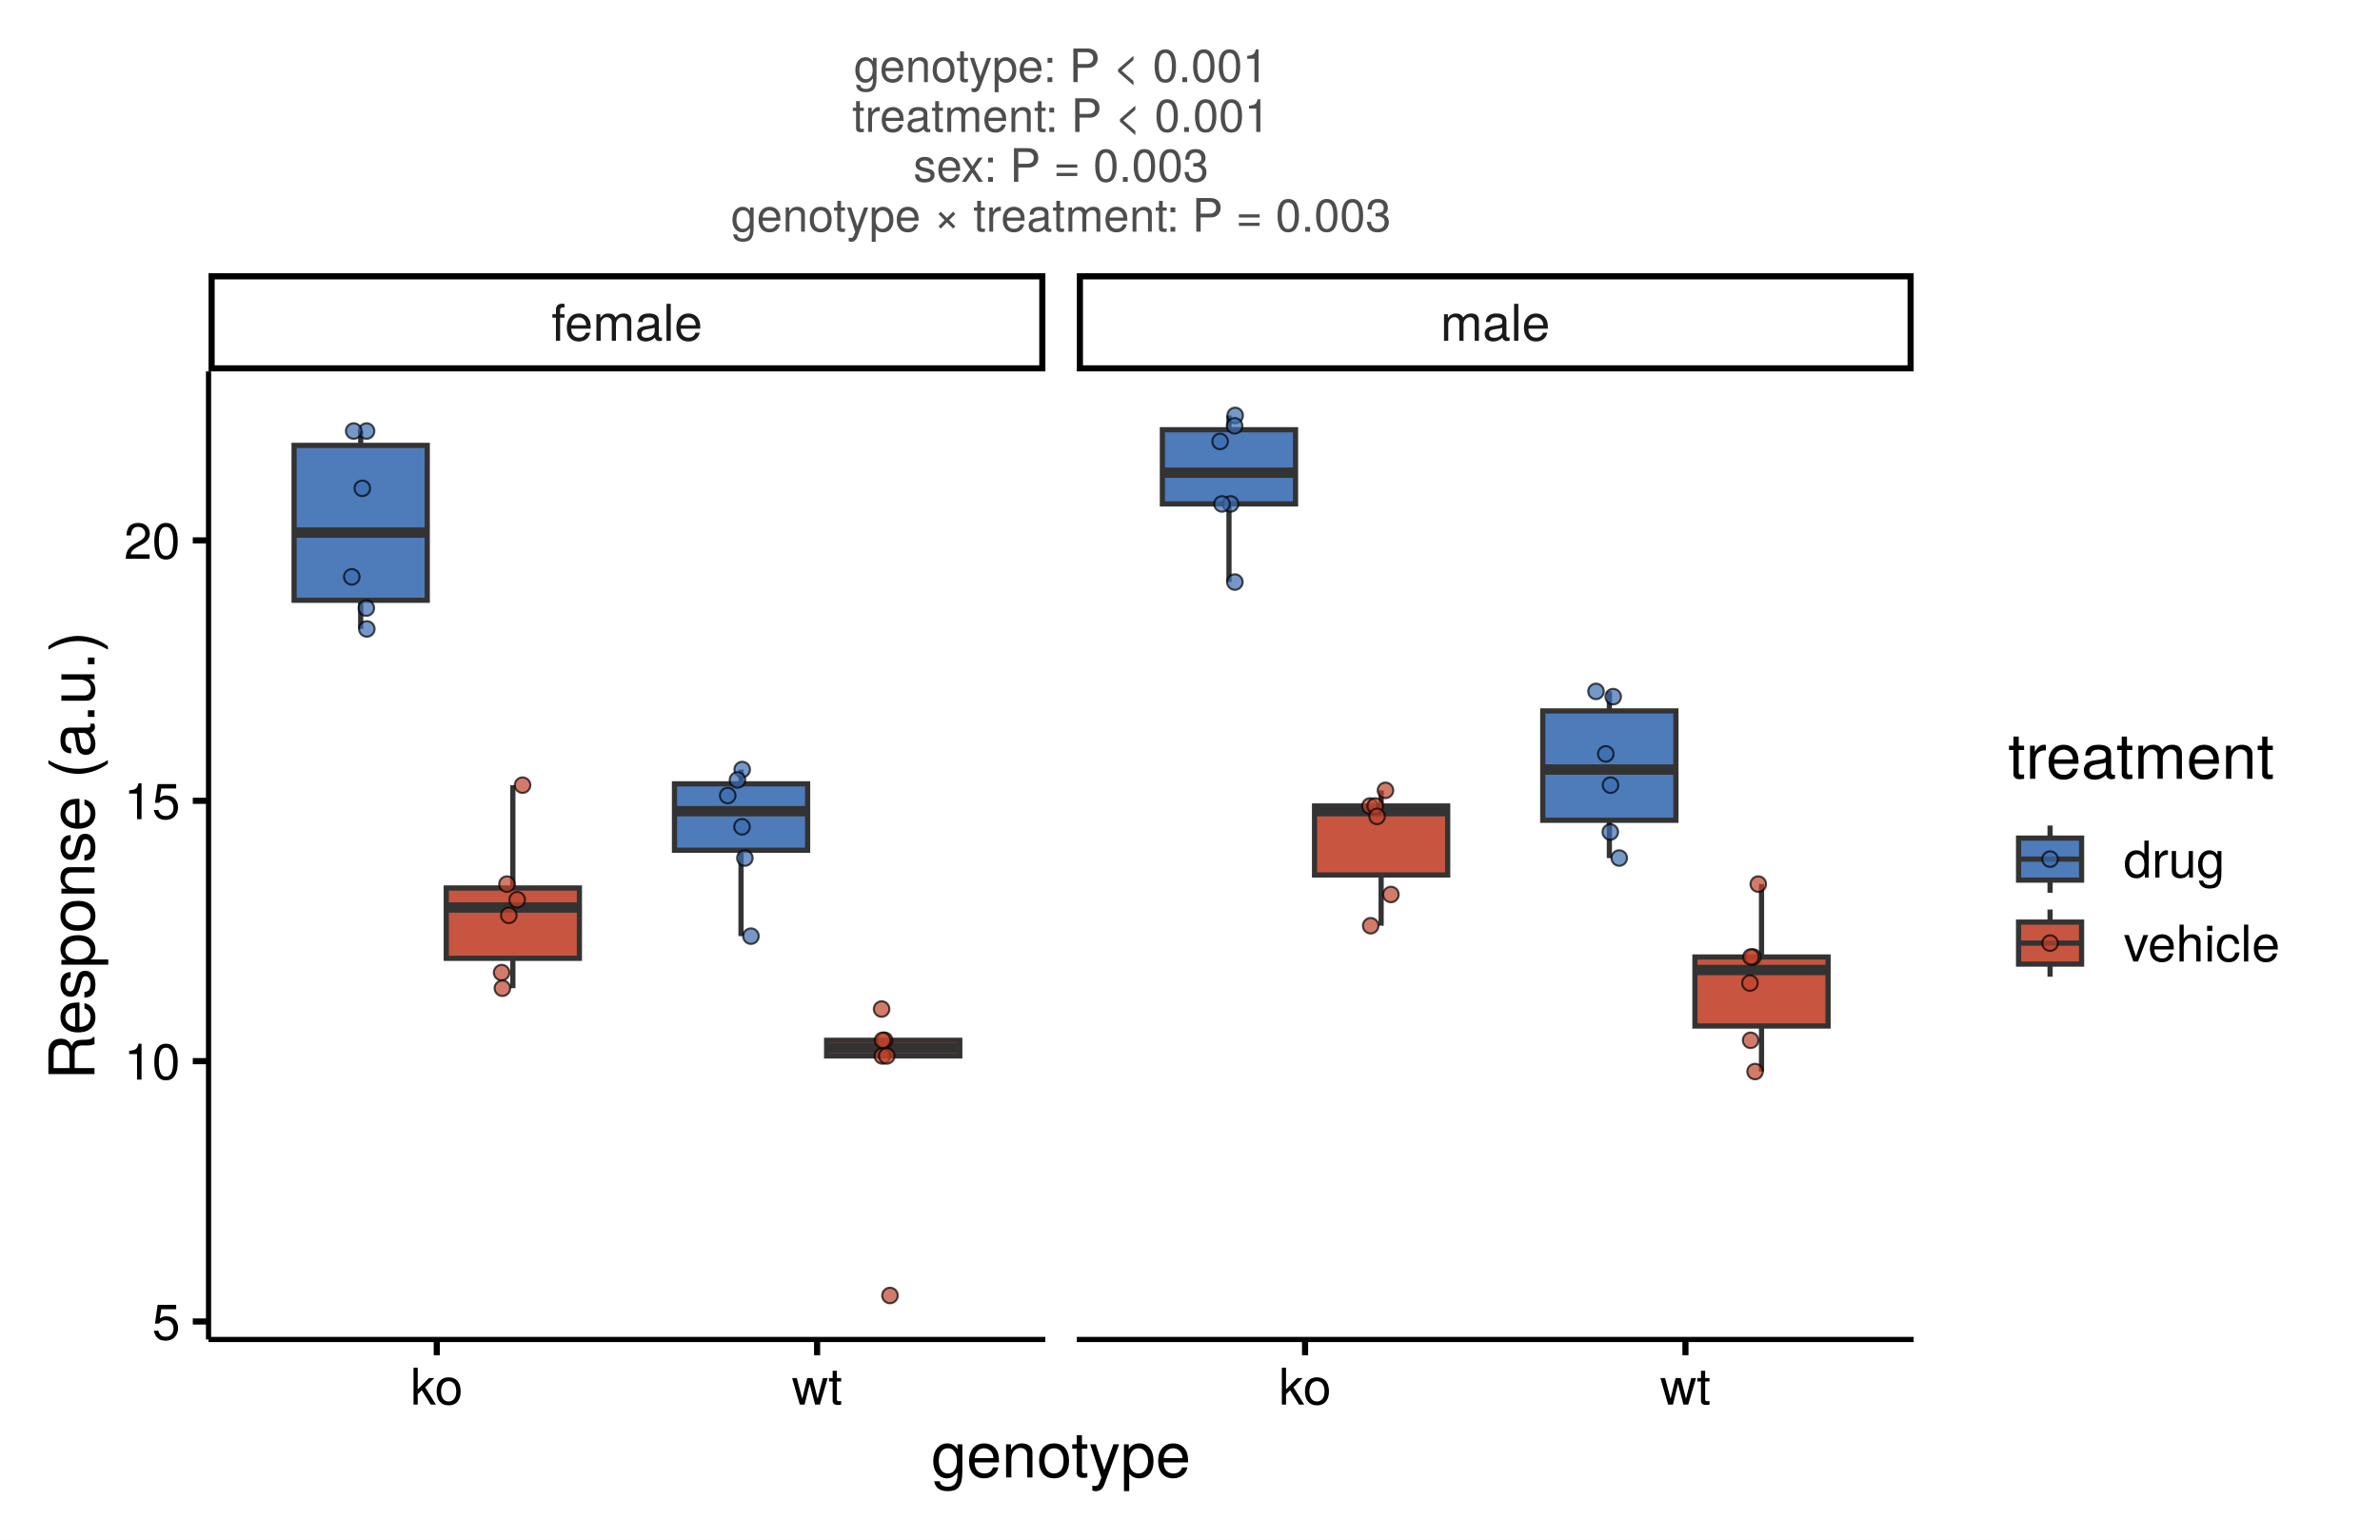
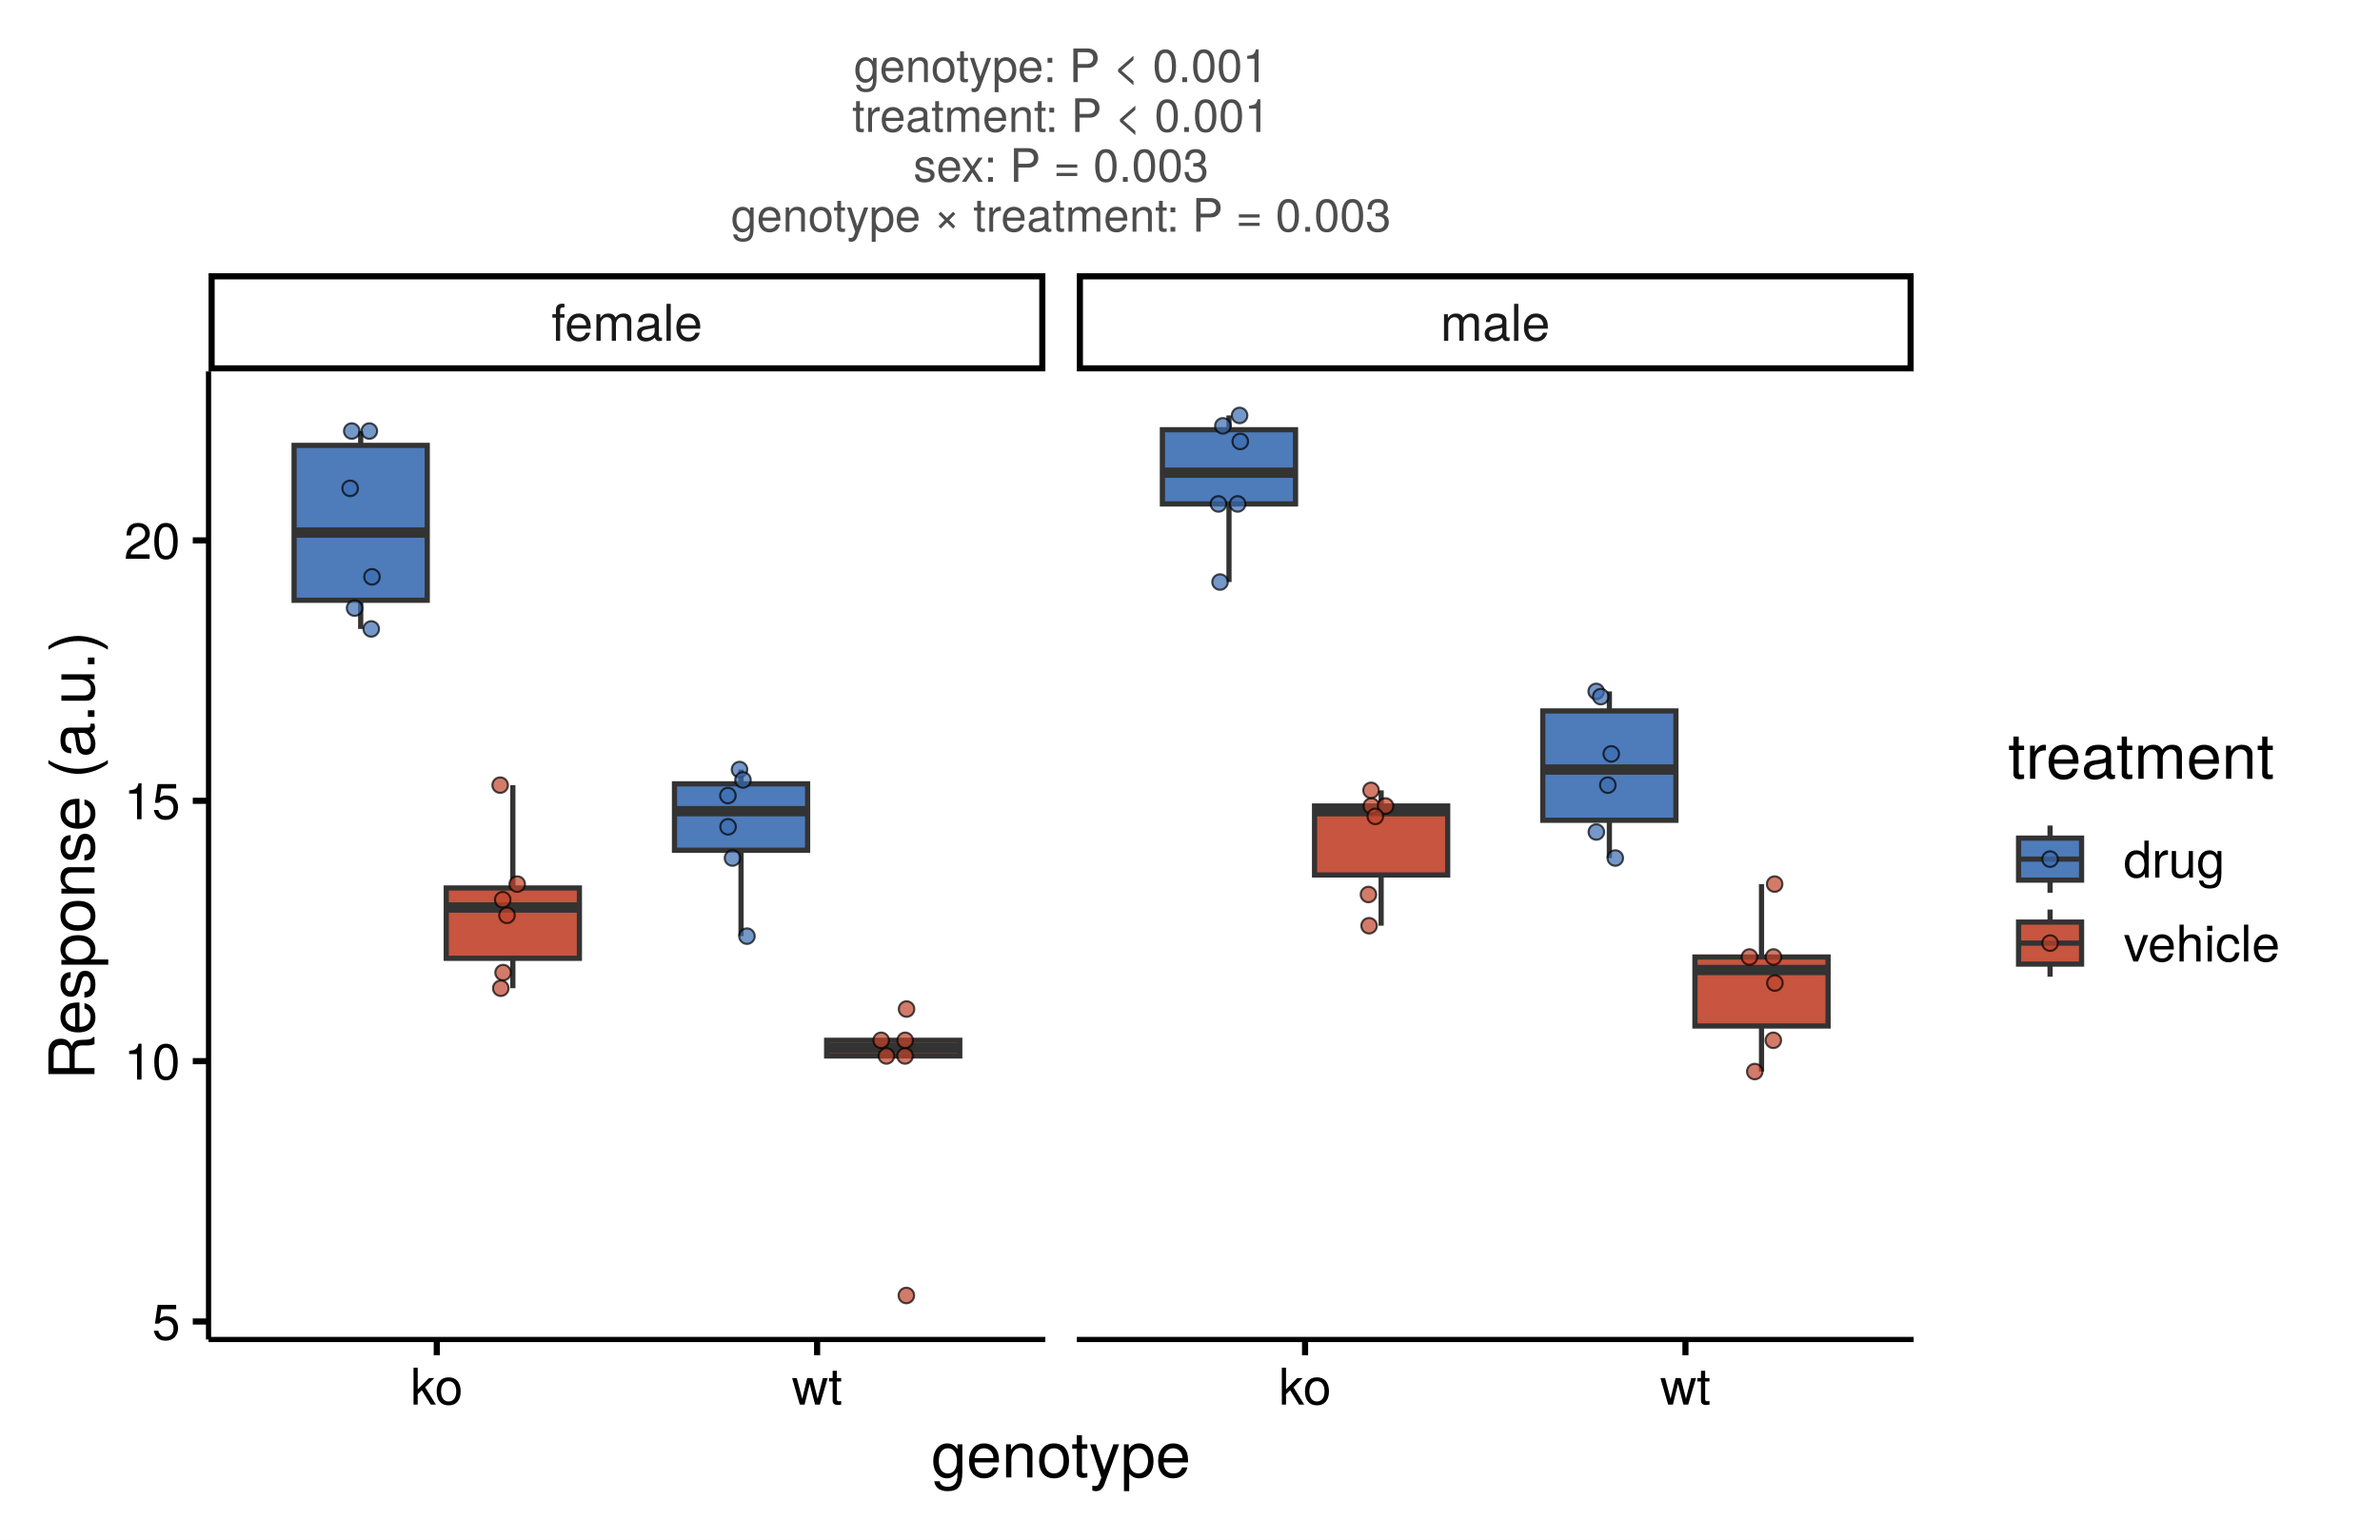
<svg xmlns="http://www.w3.org/2000/svg" class="svglite" width="489.60pt" height="316.80pt" viewBox="0 0 489.60 316.80">
  <defs>
    <style type="text/css">
    .svglite line, .svglite polyline, .svglite polygon, .svglite path, .svglite rect, .svglite circle {
      fill: none;
      stroke: #000000;
      stroke-linecap: round;
      stroke-linejoin: round;
      stroke-miterlimit: 10.00;
    }
    .svglite text {
      white-space: pre;
    }
  </style>
  </defs>
  <rect width="100%" height="100%" style="stroke: none; fill: #FFFFFF;" />
  <defs>
    <clipPath id="cpMC4wMHw0ODkuNjB8MC4wMHwzMTYuODA=">
      <rect x="0.00" y="0.00" width="489.60" height="316.80" />
    </clipPath>
  </defs>
  <g clip-path="url(#cpMC4wMHw0ODkuNjB8MC4wMHwzMTYuODA=)">
    <rect x="-0" y="-0" width="489.60" height="316.80" style="stroke-width: 1.26; stroke: #FFFFFF; fill: #FFFFFF;" />
  </g>
  <defs>
    <clipPath id="cpNDIuOTB8MjE1LjA0fDc2LjQyfDI3NS42MQ==">
      <rect x="42.90" y="76.42" width="172.15" height="199.19" />
    </clipPath>
  </defs>
  <g clip-path="url(#cpNDIuOTB8MjE1LjA0fDc2LjQyfDI3NS42MQ==)">
    <rect x="42.90" y="76.42" width="172.15" height="199.19" style="stroke-width: 1.26; stroke: none; fill: #FFFFFF;" />
    <line x1="74.20" y1="91.64" x2="74.20" y2="88.69" style="stroke-width: 1.07; stroke: #333333; stroke-linecap: butt;" />
    <line x1="74.20" y1="123.51" x2="74.20" y2="129.41" style="stroke-width: 1.07; stroke: #333333; stroke-linecap: butt;" />
    <polygon points="60.50,91.64 60.50,123.51 87.89,123.51 87.89,91.64 60.50,91.64 " style="stroke-width: 1.07; stroke: #333333; stroke-linecap: butt; stroke-linejoin: miter; fill: #3B6DB3; fill-opacity: 0.90;" />
    <line x1="60.50" y1="109.58" x2="87.89" y2="109.58" style="stroke-width: 2.13; stroke: #333333; stroke-linecap: butt; stroke-linejoin: miter;" />
    <line x1="105.50" y1="182.71" x2="105.50" y2="161.55" style="stroke-width: 1.07; stroke: #333333; stroke-linecap: butt;" />
    <line x1="105.50" y1="197.18" x2="105.50" y2="203.34" style="stroke-width: 1.07; stroke: #333333; stroke-linecap: butt;" />
    <polygon points="91.80,182.71 91.80,197.18 119.19,197.18 119.19,182.71 91.80,182.71 " style="stroke-width: 1.07; stroke: #333333; stroke-linecap: butt; stroke-linejoin: miter; fill: #C1432B; fill-opacity: 0.90;" />
    <line x1="91.80" y1="186.73" x2="119.19" y2="186.73" style="stroke-width: 2.13; stroke: #333333; stroke-linecap: butt; stroke-linejoin: miter;" />
    <line x1="152.44" y1="161.28" x2="152.44" y2="158.34" style="stroke-width: 1.07; stroke: #333333; stroke-linecap: butt;" />
    <line x1="152.44" y1="174.94" x2="152.44" y2="192.62" style="stroke-width: 1.07; stroke: #333333; stroke-linecap: butt;" />
    <polygon points="138.75,161.28 138.75,174.94 166.14,174.94 166.14,161.28 138.75,161.28 " style="stroke-width: 1.07; stroke: #333333; stroke-linecap: butt; stroke-linejoin: miter; fill: #3B6DB3; fill-opacity: 0.90;" />
    <line x1="138.75" y1="166.91" x2="166.14" y2="166.91" style="stroke-width: 2.13; stroke: #333333; stroke-linecap: butt; stroke-linejoin: miter;" />
    <line x1="183.74" y1="214.05" x2="183.74" y2="214.05" style="stroke-width: 1.07; stroke: #333333; stroke-linecap: butt;" />
    <line x1="183.74" y1="217.27" x2="183.74" y2="217.27" style="stroke-width: 1.07; stroke: #333333; stroke-linecap: butt;" />
    <polygon points="170.05,214.05 170.05,217.27 197.44,217.27 197.44,214.05 170.05,214.05 " style="stroke-width: 1.07; stroke: #333333; stroke-linecap: butt; stroke-linejoin: miter; fill: #C1432B; fill-opacity: 0.90;" />
    <line x1="170.05" y1="215.66" x2="197.44" y2="215.66" style="stroke-width: 2.13; stroke: #333333; stroke-linecap: butt; stroke-linejoin: miter;" />
-     <circle cx="181.51" cy="217.27" r="1.60" style="stroke-width: 0.43; stroke: #000000; stroke-opacity: 0.70; fill: #C1432B; fill-opacity: 0.70;" />
-     <circle cx="181.99" cy="214.05" r="1.60" style="stroke-width: 0.43; stroke: #000000; stroke-opacity: 0.70; fill: #C1432B; fill-opacity: 0.70;" />
-     <circle cx="181.36" cy="207.62" r="1.60" style="stroke-width: 0.43; stroke: #000000; stroke-opacity: 0.70; fill: #C1432B; fill-opacity: 0.70;" />
-     <circle cx="182.42" cy="217.27" r="1.60" style="stroke-width: 0.43; stroke: #000000; stroke-opacity: 0.70; fill: #C1432B; fill-opacity: 0.70;" />
-     <circle cx="183.08" cy="266.56" r="1.60" style="stroke-width: 0.43; stroke: #000000; stroke-opacity: 0.70; fill: #C1432B; fill-opacity: 0.70;" />
-     <circle cx="181.57" cy="214.05" r="1.60" style="stroke-width: 0.43; stroke: #000000; stroke-opacity: 0.70; fill: #C1432B; fill-opacity: 0.70;" />
-     <circle cx="152.64" cy="170.12" r="1.60" style="stroke-width: 0.43; stroke: #000000; stroke-opacity: 0.70; fill: #3B6DB3; fill-opacity: 0.70;" />
-     <circle cx="152.68" cy="158.34" r="1.60" style="stroke-width: 0.43; stroke: #000000; stroke-opacity: 0.70; fill: #3B6DB3; fill-opacity: 0.70;" />
-     <circle cx="151.71" cy="160.48" r="1.60" style="stroke-width: 0.43; stroke: #000000; stroke-opacity: 0.70; fill: #3B6DB3; fill-opacity: 0.70;" />
-     <circle cx="149.70" cy="163.69" r="1.60" style="stroke-width: 0.43; stroke: #000000; stroke-opacity: 0.70; fill: #3B6DB3; fill-opacity: 0.70;" />
-     <circle cx="154.48" cy="192.62" r="1.60" style="stroke-width: 0.43; stroke: #000000; stroke-opacity: 0.70; fill: #3B6DB3; fill-opacity: 0.70;" />
-     <circle cx="153.23" cy="176.55" r="1.60" style="stroke-width: 0.43; stroke: #000000; stroke-opacity: 0.70; fill: #3B6DB3; fill-opacity: 0.70;" />
-     <circle cx="103.19" cy="200.12" r="1.60" style="stroke-width: 0.43; stroke: #000000; stroke-opacity: 0.70; fill: #C1432B; fill-opacity: 0.70;" />
-     <circle cx="103.35" cy="203.34" r="1.60" style="stroke-width: 0.43; stroke: #000000; stroke-opacity: 0.70; fill: #C1432B; fill-opacity: 0.70;" />
-     <circle cx="107.50" cy="161.55" r="1.60" style="stroke-width: 0.43; stroke: #000000; stroke-opacity: 0.70; fill: #C1432B; fill-opacity: 0.70;" />
-     <circle cx="104.29" cy="181.91" r="1.60" style="stroke-width: 0.43; stroke: #000000; stroke-opacity: 0.70; fill: #C1432B; fill-opacity: 0.70;" />
-     <circle cx="106.39" cy="185.12" r="1.60" style="stroke-width: 0.43; stroke: #000000; stroke-opacity: 0.70; fill: #C1432B; fill-opacity: 0.70;" />
-     <circle cx="104.67" cy="188.34" r="1.60" style="stroke-width: 0.43; stroke: #000000; stroke-opacity: 0.70; fill: #C1432B; fill-opacity: 0.70;" />
-     <circle cx="75.41" cy="88.69" r="1.60" style="stroke-width: 0.43; stroke: #000000; stroke-opacity: 0.70; fill: #3B6DB3; fill-opacity: 0.70;" />
-     <circle cx="72.37" cy="118.69" r="1.60" style="stroke-width: 0.43; stroke: #000000; stroke-opacity: 0.70; fill: #3B6DB3; fill-opacity: 0.70;" />
-     <circle cx="74.53" cy="100.48" r="1.60" style="stroke-width: 0.43; stroke: #000000; stroke-opacity: 0.70; fill: #3B6DB3; fill-opacity: 0.70;" />
-     <circle cx="72.76" cy="88.69" r="1.60" style="stroke-width: 0.43; stroke: #000000; stroke-opacity: 0.70; fill: #3B6DB3; fill-opacity: 0.70;" />
-     <circle cx="75.46" cy="129.41" r="1.60" style="stroke-width: 0.43; stroke: #000000; stroke-opacity: 0.70; fill: #3B6DB3; fill-opacity: 0.70;" />
-     <circle cx="75.36" cy="125.12" r="1.60" style="stroke-width: 0.43; stroke: #000000; stroke-opacity: 0.70; fill: #3B6DB3; fill-opacity: 0.70;" />
+     <circle cx="186.18" cy="217.27" r="1.60" style="stroke-width: 0.43; stroke: #000000; stroke-opacity: 0.70; fill: #C1432B; fill-opacity: 0.70;" />
+     <circle cx="186.21" cy="214.05" r="1.60" style="stroke-width: 0.43; stroke: #000000; stroke-opacity: 0.70; fill: #C1432B; fill-opacity: 0.70;" />
+     <circle cx="186.49" cy="207.62" r="1.60" style="stroke-width: 0.43; stroke: #000000; stroke-opacity: 0.70; fill: #C1432B; fill-opacity: 0.70;" />
+     <circle cx="182.35" cy="217.27" r="1.60" style="stroke-width: 0.43; stroke: #000000; stroke-opacity: 0.70; fill: #C1432B; fill-opacity: 0.70;" />
+     <circle cx="186.45" cy="266.56" r="1.60" style="stroke-width: 0.43; stroke: #000000; stroke-opacity: 0.70; fill: #C1432B; fill-opacity: 0.70;" />
+     <circle cx="181.27" cy="214.05" r="1.60" style="stroke-width: 0.43; stroke: #000000; stroke-opacity: 0.70; fill: #C1432B; fill-opacity: 0.70;" />
+     <circle cx="149.77" cy="170.12" r="1.60" style="stroke-width: 0.43; stroke: #000000; stroke-opacity: 0.70; fill: #3B6DB3; fill-opacity: 0.70;" />
+     <circle cx="152.13" cy="158.34" r="1.60" style="stroke-width: 0.43; stroke: #000000; stroke-opacity: 0.70; fill: #3B6DB3; fill-opacity: 0.70;" />
+     <circle cx="152.84" cy="160.48" r="1.60" style="stroke-width: 0.43; stroke: #000000; stroke-opacity: 0.70; fill: #3B6DB3; fill-opacity: 0.70;" />
+     <circle cx="149.74" cy="163.69" r="1.60" style="stroke-width: 0.43; stroke: #000000; stroke-opacity: 0.70; fill: #3B6DB3; fill-opacity: 0.70;" />
+     <circle cx="153.66" cy="192.62" r="1.60" style="stroke-width: 0.43; stroke: #000000; stroke-opacity: 0.70; fill: #3B6DB3; fill-opacity: 0.70;" />
+     <circle cx="150.68" cy="176.55" r="1.60" style="stroke-width: 0.43; stroke: #000000; stroke-opacity: 0.70; fill: #3B6DB3; fill-opacity: 0.70;" />
+     <circle cx="103.49" cy="200.12" r="1.60" style="stroke-width: 0.43; stroke: #000000; stroke-opacity: 0.70; fill: #C1432B; fill-opacity: 0.70;" />
+     <circle cx="103.02" cy="203.34" r="1.60" style="stroke-width: 0.43; stroke: #000000; stroke-opacity: 0.70; fill: #C1432B; fill-opacity: 0.70;" />
+     <circle cx="102.89" cy="161.55" r="1.60" style="stroke-width: 0.43; stroke: #000000; stroke-opacity: 0.70; fill: #C1432B; fill-opacity: 0.70;" />
+     <circle cx="106.40" cy="181.91" r="1.60" style="stroke-width: 0.43; stroke: #000000; stroke-opacity: 0.70; fill: #C1432B; fill-opacity: 0.70;" />
+     <circle cx="103.42" cy="185.12" r="1.60" style="stroke-width: 0.43; stroke: #000000; stroke-opacity: 0.70; fill: #C1432B; fill-opacity: 0.70;" />
+     <circle cx="104.29" cy="188.34" r="1.60" style="stroke-width: 0.43; stroke: #000000; stroke-opacity: 0.70; fill: #C1432B; fill-opacity: 0.70;" />
+     <circle cx="72.36" cy="88.69" r="1.60" style="stroke-width: 0.43; stroke: #000000; stroke-opacity: 0.70; fill: #3B6DB3; fill-opacity: 0.70;" />
+     <circle cx="76.52" cy="118.69" r="1.60" style="stroke-width: 0.43; stroke: #000000; stroke-opacity: 0.70; fill: #3B6DB3; fill-opacity: 0.70;" />
+     <circle cx="72.03" cy="100.48" r="1.60" style="stroke-width: 0.43; stroke: #000000; stroke-opacity: 0.70; fill: #3B6DB3; fill-opacity: 0.70;" />
+     <circle cx="75.98" cy="88.69" r="1.60" style="stroke-width: 0.43; stroke: #000000; stroke-opacity: 0.70; fill: #3B6DB3; fill-opacity: 0.70;" />
+     <circle cx="76.37" cy="129.41" r="1.60" style="stroke-width: 0.43; stroke: #000000; stroke-opacity: 0.70; fill: #3B6DB3; fill-opacity: 0.70;" />
+     <circle cx="72.94" cy="125.12" r="1.60" style="stroke-width: 0.43; stroke: #000000; stroke-opacity: 0.70; fill: #3B6DB3; fill-opacity: 0.70;" />
  </g>
  <g clip-path="url(#cpMC4wMHw0ODkuNjB8MC4wMHwzMTYuODA=)">
</g>
  <defs>
    <clipPath id="cpMjIxLjUyfDM5My42N3w3Ni40MnwyNzUuNjE=">
      <rect x="221.52" y="76.42" width="172.15" height="199.19" />
    </clipPath>
  </defs>
  <g clip-path="url(#cpMjIxLjUyfDM5My42N3w3Ni40MnwyNzUuNjE=)">
    <rect x="221.52" y="76.42" width="172.15" height="199.19" style="stroke-width: 1.26; stroke: none; fill: #FFFFFF;" />
    <line x1="252.82" y1="88.42" x2="252.82" y2="85.48" style="stroke-width: 1.07; stroke: #333333; stroke-linecap: butt;" />
    <line x1="252.82" y1="103.69" x2="252.82" y2="119.76" style="stroke-width: 1.07; stroke: #333333; stroke-linecap: butt;" />
    <polygon points="239.12,88.42 239.12,103.69 266.51,103.69 266.51,88.42 239.12,88.42 " style="stroke-width: 1.07; stroke: #333333; stroke-linecap: butt; stroke-linejoin: miter; fill: #3B6DB3; fill-opacity: 0.90;" />
    <line x1="239.12" y1="97.26" x2="266.51" y2="97.26" style="stroke-width: 2.13; stroke: #333333; stroke-linecap: butt; stroke-linejoin: miter;" />
    <line x1="284.12" y1="165.84" x2="284.12" y2="162.62" style="stroke-width: 1.07; stroke: #333333; stroke-linecap: butt;" />
    <line x1="284.12" y1="180.03" x2="284.12" y2="190.48" style="stroke-width: 1.07; stroke: #333333; stroke-linecap: butt;" />
    <polygon points="270.42,165.84 270.42,180.03 297.81,180.03 297.81,165.84 270.42,165.84 " style="stroke-width: 1.07; stroke: #333333; stroke-linecap: butt; stroke-linejoin: miter; fill: #C1432B; fill-opacity: 0.90;" />
    <line x1="270.42" y1="166.91" x2="297.81" y2="166.91" style="stroke-width: 2.13; stroke: #333333; stroke-linecap: butt; stroke-linejoin: miter;" />
    <line x1="331.07" y1="146.28" x2="331.07" y2="142.26" style="stroke-width: 1.07; stroke: #333333; stroke-linecap: butt;" />
    <line x1="331.07" y1="168.78" x2="331.07" y2="176.55" style="stroke-width: 1.07; stroke: #333333; stroke-linecap: butt;" />
    <polygon points="317.37,146.28 317.37,168.78 344.76,168.78 344.76,146.28 317.37,146.28 " style="stroke-width: 1.07; stroke: #333333; stroke-linecap: butt; stroke-linejoin: miter; fill: #3B6DB3; fill-opacity: 0.90;" />
    <line x1="317.37" y1="158.34" x2="344.76" y2="158.34" style="stroke-width: 2.13; stroke: #333333; stroke-linecap: butt; stroke-linejoin: miter;" />
    <line x1="362.37" y1="196.91" x2="362.37" y2="181.91" style="stroke-width: 1.07; stroke: #333333; stroke-linecap: butt;" />
    <line x1="362.37" y1="211.11" x2="362.37" y2="220.48" style="stroke-width: 1.07; stroke: #333333; stroke-linecap: butt;" />
    <polygon points="348.67,196.91 348.67,211.11 376.06,211.11 376.06,196.91 348.67,196.91 " style="stroke-width: 1.07; stroke: #333333; stroke-linecap: butt; stroke-linejoin: miter; fill: #C1432B; fill-opacity: 0.90;" />
    <line x1="348.67" y1="199.59" x2="376.06" y2="199.59" style="stroke-width: 2.13; stroke: #333333; stroke-linecap: butt; stroke-linejoin: miter;" />
-     <circle cx="360.13" cy="214.05" r="1.60" style="stroke-width: 0.43; stroke: #000000; stroke-opacity: 0.70; fill: #C1432B; fill-opacity: 0.70;" />
-     <circle cx="360.62" cy="196.91" r="1.60" style="stroke-width: 0.43; stroke: #000000; stroke-opacity: 0.70; fill: #C1432B; fill-opacity: 0.70;" />
-     <circle cx="359.99" cy="202.27" r="1.60" style="stroke-width: 0.43; stroke: #000000; stroke-opacity: 0.70; fill: #C1432B; fill-opacity: 0.70;" />
-     <circle cx="361.04" cy="220.48" r="1.60" style="stroke-width: 0.43; stroke: #000000; stroke-opacity: 0.70; fill: #C1432B; fill-opacity: 0.70;" />
-     <circle cx="361.70" cy="181.91" r="1.60" style="stroke-width: 0.43; stroke: #000000; stroke-opacity: 0.70; fill: #C1432B; fill-opacity: 0.70;" />
-     <circle cx="360.19" cy="196.91" r="1.60" style="stroke-width: 0.43; stroke: #000000; stroke-opacity: 0.70; fill: #C1432B; fill-opacity: 0.70;" />
-     <circle cx="331.26" cy="171.19" r="1.60" style="stroke-width: 0.43; stroke: #000000; stroke-opacity: 0.70; fill: #3B6DB3; fill-opacity: 0.70;" />
-     <circle cx="331.31" cy="161.55" r="1.60" style="stroke-width: 0.43; stroke: #000000; stroke-opacity: 0.70; fill: #3B6DB3; fill-opacity: 0.70;" />
-     <circle cx="330.33" cy="155.12" r="1.60" style="stroke-width: 0.43; stroke: #000000; stroke-opacity: 0.70; fill: #3B6DB3; fill-opacity: 0.70;" />
-     <circle cx="328.32" cy="142.26" r="1.60" style="stroke-width: 0.43; stroke: #000000; stroke-opacity: 0.70; fill: #3B6DB3; fill-opacity: 0.70;" />
-     <circle cx="333.10" cy="176.55" r="1.60" style="stroke-width: 0.43; stroke: #000000; stroke-opacity: 0.70; fill: #3B6DB3; fill-opacity: 0.70;" />
-     <circle cx="331.86" cy="143.34" r="1.60" style="stroke-width: 0.43; stroke: #000000; stroke-opacity: 0.70; fill: #3B6DB3; fill-opacity: 0.70;" />
-     <circle cx="281.82" cy="165.84" r="1.60" style="stroke-width: 0.43; stroke: #000000; stroke-opacity: 0.70; fill: #C1432B; fill-opacity: 0.70;" />
-     <circle cx="281.97" cy="190.48" r="1.60" style="stroke-width: 0.43; stroke: #000000; stroke-opacity: 0.70; fill: #C1432B; fill-opacity: 0.70;" />
-     <circle cx="286.13" cy="184.05" r="1.60" style="stroke-width: 0.43; stroke: #000000; stroke-opacity: 0.70; fill: #C1432B; fill-opacity: 0.70;" />
-     <circle cx="282.91" cy="165.84" r="1.60" style="stroke-width: 0.43; stroke: #000000; stroke-opacity: 0.70; fill: #C1432B; fill-opacity: 0.70;" />
-     <circle cx="285.01" cy="162.62" r="1.60" style="stroke-width: 0.43; stroke: #000000; stroke-opacity: 0.70; fill: #C1432B; fill-opacity: 0.70;" />
-     <circle cx="283.29" cy="167.98" r="1.60" style="stroke-width: 0.43; stroke: #000000; stroke-opacity: 0.70; fill: #C1432B; fill-opacity: 0.70;" />
-     <circle cx="254.03" cy="119.76" r="1.60" style="stroke-width: 0.43; stroke: #000000; stroke-opacity: 0.70; fill: #3B6DB3; fill-opacity: 0.70;" />
-     <circle cx="250.99" cy="90.83" r="1.60" style="stroke-width: 0.43; stroke: #000000; stroke-opacity: 0.70; fill: #3B6DB3; fill-opacity: 0.70;" />
-     <circle cx="253.15" cy="103.69" r="1.60" style="stroke-width: 0.43; stroke: #000000; stroke-opacity: 0.70; fill: #3B6DB3; fill-opacity: 0.70;" />
-     <circle cx="251.38" cy="103.69" r="1.60" style="stroke-width: 0.43; stroke: #000000; stroke-opacity: 0.70; fill: #3B6DB3; fill-opacity: 0.70;" />
-     <circle cx="254.09" cy="85.48" r="1.60" style="stroke-width: 0.43; stroke: #000000; stroke-opacity: 0.70; fill: #3B6DB3; fill-opacity: 0.70;" />
-     <circle cx="253.98" cy="87.62" r="1.60" style="stroke-width: 0.43; stroke: #000000; stroke-opacity: 0.70; fill: #3B6DB3; fill-opacity: 0.70;" />
+     <circle cx="364.80" cy="214.05" r="1.60" style="stroke-width: 0.43; stroke: #000000; stroke-opacity: 0.70; fill: #C1432B; fill-opacity: 0.70;" />
+     <circle cx="364.84" cy="196.91" r="1.60" style="stroke-width: 0.43; stroke: #000000; stroke-opacity: 0.70; fill: #C1432B; fill-opacity: 0.70;" />
+     <circle cx="365.12" cy="202.27" r="1.60" style="stroke-width: 0.43; stroke: #000000; stroke-opacity: 0.70; fill: #C1432B; fill-opacity: 0.70;" />
+     <circle cx="360.98" cy="220.48" r="1.60" style="stroke-width: 0.43; stroke: #000000; stroke-opacity: 0.70; fill: #C1432B; fill-opacity: 0.70;" />
+     <circle cx="365.07" cy="181.91" r="1.60" style="stroke-width: 0.43; stroke: #000000; stroke-opacity: 0.70; fill: #C1432B; fill-opacity: 0.70;" />
+     <circle cx="359.89" cy="196.91" r="1.60" style="stroke-width: 0.43; stroke: #000000; stroke-opacity: 0.70; fill: #C1432B; fill-opacity: 0.70;" />
+     <circle cx="328.39" cy="171.19" r="1.60" style="stroke-width: 0.43; stroke: #000000; stroke-opacity: 0.70; fill: #3B6DB3; fill-opacity: 0.70;" />
+     <circle cx="330.75" cy="161.55" r="1.60" style="stroke-width: 0.43; stroke: #000000; stroke-opacity: 0.70; fill: #3B6DB3; fill-opacity: 0.70;" />
+     <circle cx="331.46" cy="155.12" r="1.60" style="stroke-width: 0.43; stroke: #000000; stroke-opacity: 0.70; fill: #3B6DB3; fill-opacity: 0.70;" />
+     <circle cx="328.36" cy="142.26" r="1.60" style="stroke-width: 0.43; stroke: #000000; stroke-opacity: 0.70; fill: #3B6DB3; fill-opacity: 0.70;" />
+     <circle cx="332.29" cy="176.55" r="1.60" style="stroke-width: 0.43; stroke: #000000; stroke-opacity: 0.70; fill: #3B6DB3; fill-opacity: 0.70;" />
+     <circle cx="329.30" cy="143.34" r="1.60" style="stroke-width: 0.43; stroke: #000000; stroke-opacity: 0.70; fill: #3B6DB3; fill-opacity: 0.70;" />
+     <circle cx="282.11" cy="165.84" r="1.60" style="stroke-width: 0.43; stroke: #000000; stroke-opacity: 0.70; fill: #C1432B; fill-opacity: 0.70;" />
+     <circle cx="281.64" cy="190.48" r="1.60" style="stroke-width: 0.43; stroke: #000000; stroke-opacity: 0.70; fill: #C1432B; fill-opacity: 0.70;" />
+     <circle cx="281.51" cy="184.05" r="1.60" style="stroke-width: 0.43; stroke: #000000; stroke-opacity: 0.70; fill: #C1432B; fill-opacity: 0.70;" />
+     <circle cx="285.02" cy="165.84" r="1.60" style="stroke-width: 0.43; stroke: #000000; stroke-opacity: 0.70; fill: #C1432B; fill-opacity: 0.70;" />
+     <circle cx="282.04" cy="162.62" r="1.60" style="stroke-width: 0.43; stroke: #000000; stroke-opacity: 0.70; fill: #C1432B; fill-opacity: 0.70;" />
+     <circle cx="282.92" cy="167.98" r="1.60" style="stroke-width: 0.43; stroke: #000000; stroke-opacity: 0.70; fill: #C1432B; fill-opacity: 0.70;" />
+     <circle cx="250.98" cy="119.76" r="1.60" style="stroke-width: 0.43; stroke: #000000; stroke-opacity: 0.70; fill: #3B6DB3; fill-opacity: 0.70;" />
+     <circle cx="255.14" cy="90.83" r="1.60" style="stroke-width: 0.43; stroke: #000000; stroke-opacity: 0.70; fill: #3B6DB3; fill-opacity: 0.70;" />
+     <circle cx="250.65" cy="103.69" r="1.60" style="stroke-width: 0.43; stroke: #000000; stroke-opacity: 0.70; fill: #3B6DB3; fill-opacity: 0.70;" />
+     <circle cx="254.60" cy="103.69" r="1.60" style="stroke-width: 0.43; stroke: #000000; stroke-opacity: 0.70; fill: #3B6DB3; fill-opacity: 0.70;" />
+     <circle cx="255.00" cy="85.48" r="1.60" style="stroke-width: 0.43; stroke: #000000; stroke-opacity: 0.70; fill: #3B6DB3; fill-opacity: 0.70;" />
+     <circle cx="251.56" cy="87.62" r="1.60" style="stroke-width: 0.43; stroke: #000000; stroke-opacity: 0.70; fill: #3B6DB3; fill-opacity: 0.70;" />
  </g>
  <g clip-path="url(#cpMC4wMHw0ODkuNjB8MC4wMHwzMTYuODA=)">
</g>
  <defs>
    <clipPath id="cpNDIuOTB8MjE1LjA0fDU2LjIyfDc2LjQy">
      <rect x="42.90" y="56.22" width="172.15" height="20.20" />
    </clipPath>
  </defs>
  <g clip-path="url(#cpNDIuOTB8MjE1LjA0fDU2LjIyfDc2LjQy)">
    <rect x="42.90" y="56.22" width="172.15" height="20.20" style="stroke-width: 2.52; fill: #FFFFFF;" />
    <text x="128.97" y="70.11" text-anchor="middle" style="font-size: 10.40px; font-weight: 0;fill: #1A1A1A; font-family: &quot;TeX Gyre Heros&quot;;" textLength="31.17px" lengthAdjust="spacingAndGlyphs">female</text>
  </g>
  <g clip-path="url(#cpMC4wMHw0ODkuNjB8MC4wMHwzMTYuODA=)">
</g>
  <defs>
    <clipPath id="cpMjIxLjUyfDM5My42N3w1Ni4yMnw3Ni40Mg==">
      <rect x="221.52" y="56.22" width="172.15" height="20.20" />
    </clipPath>
  </defs>
  <g clip-path="url(#cpMjIxLjUyfDM5My42N3w1Ni4yMnw3Ni40Mg==)">
    <rect x="221.52" y="56.22" width="172.15" height="20.20" style="stroke-width: 2.52; fill: #FFFFFF;" />
    <text x="307.59" y="70.11" text-anchor="middle" style="font-size: 10.40px; font-weight: 0;fill: #1A1A1A; font-family: &quot;TeX Gyre Heros&quot;;" textLength="22.51px" lengthAdjust="spacingAndGlyphs">male</text>
  </g>
  <g clip-path="url(#cpMC4wMHw0ODkuNjB8MC4wMHwzMTYuODA=)">
    <polyline points="42.90,275.61 215.04,275.61 " style="stroke-width: 1.07; stroke-linecap: butt;" />
    <polyline points="89.85,278.85 89.85,275.61 " style="stroke-width: 1.26; stroke-linecap: butt;" />
    <polyline points="168.09,278.85 168.09,275.61 " style="stroke-width: 1.26; stroke-linecap: butt;" />
    <text x="89.85" y="289.01" text-anchor="middle" style="font-size: 10.40px; font-weight: 0; font-family: &quot;TeX Gyre Heros&quot;;" textLength="10.97px" lengthAdjust="spacingAndGlyphs">ko</text>
    <text x="168.09" y="289.01" text-anchor="middle" style="font-size: 10.40px; font-weight: 0; font-family: &quot;TeX Gyre Heros&quot;;" textLength="10.39px" lengthAdjust="spacingAndGlyphs">wt</text>
    <polyline points="221.52,275.61 393.67,275.61 " style="stroke-width: 1.07; stroke-linecap: butt;" />
    <polyline points="268.47,278.85 268.47,275.61 " style="stroke-width: 1.26; stroke-linecap: butt;" />
    <polyline points="346.72,278.85 346.72,275.61 " style="stroke-width: 1.26; stroke-linecap: butt;" />
    <text x="268.47" y="289.01" text-anchor="middle" style="font-size: 10.40px; font-weight: 0; font-family: &quot;TeX Gyre Heros&quot;;" textLength="10.97px" lengthAdjust="spacingAndGlyphs">ko</text>
    <text x="346.72" y="289.01" text-anchor="middle" style="font-size: 10.40px; font-weight: 0; font-family: &quot;TeX Gyre Heros&quot;;" textLength="10.39px" lengthAdjust="spacingAndGlyphs">wt</text>
    <polyline points="42.90,275.61 42.90,76.42 " style="stroke-width: 1.07; stroke-linecap: butt;" />
    <text x="37.07" y="275.70" text-anchor="end" style="font-size: 10.40px; font-weight: 0; font-family: &quot;TeX Gyre Heros&quot;;" textLength="5.77px" lengthAdjust="spacingAndGlyphs">5</text>
    <text x="37.07" y="222.13" text-anchor="end" style="font-size: 10.40px; font-weight: 0; font-family: &quot;TeX Gyre Heros&quot;;" textLength="11.55px" lengthAdjust="spacingAndGlyphs">10</text>
    <text x="37.07" y="168.55" text-anchor="end" style="font-size: 10.40px; font-weight: 0; font-family: &quot;TeX Gyre Heros&quot;;" textLength="11.55px" lengthAdjust="spacingAndGlyphs">15</text>
    <text x="37.07" y="114.98" text-anchor="end" style="font-size: 10.40px; font-weight: 0; font-family: &quot;TeX Gyre Heros&quot;;" textLength="11.55px" lengthAdjust="spacingAndGlyphs">20</text>
    <polyline points="39.66,271.91 42.90,271.91 " style="stroke-width: 1.26; stroke-linecap: butt;" />
    <polyline points="39.66,218.34 42.90,218.34 " style="stroke-width: 1.26; stroke-linecap: butt;" />
    <polyline points="39.66,164.77 42.90,164.77 " style="stroke-width: 1.26; stroke-linecap: butt;" />
    <polyline points="39.66,111.19 42.90,111.19 " style="stroke-width: 1.26; stroke-linecap: butt;" />
    <text x="218.28" y="303.99" text-anchor="middle" style="font-size: 13.00px; font-weight: 0; font-family: &quot;TeX Gyre Heros&quot;;" textLength="53.49px" lengthAdjust="spacingAndGlyphs">genotype</text>
    <text transform="translate(19.44,176.02) rotate(-90)" text-anchor="middle" style="font-size: 13.00px; font-weight: 0; font-family: &quot;TeX Gyre Heros&quot;;" textLength="92.49px" lengthAdjust="spacingAndGlyphs">Response (a.u.)</text>
    <rect x="406.62" y="142.86" width="69.04" height="66.31" style="stroke-width: 1.26; stroke: none; fill: #FFFFFF;" />
    <text x="413.09" y="160.24" style="font-size: 13.00px; font-weight: 0; font-family: &quot;TeX Gyre Heros&quot;;" textLength="54.91px" lengthAdjust="spacingAndGlyphs">treatment</text>
    <rect x="413.09" y="168.13" width="17.28" height="17.28" style="stroke-width: 1.26; stroke: none; fill: #FFFFFF;" />
    <polyline points="421.73,183.69 421.73,181.09 " style="stroke-width: 1.07; stroke: #333333; stroke-linecap: butt; stroke-linejoin: miter;" />
    <polyline points="421.73,172.45 421.73,169.86 " style="stroke-width: 1.07; stroke: #333333; stroke-linecap: butt; stroke-linejoin: miter;" />
    <rect x="415.25" y="172.45" width="12.96" height="8.64" style="stroke-width: 1.07; stroke: #333333; stroke-linecap: butt; stroke-linejoin: miter; fill: #3B6DB3; fill-opacity: 0.90;" />
    <polyline points="415.25,176.77 428.21,176.77 " style="stroke-width: 1.07; stroke: #333333; stroke-linecap: butt; stroke-linejoin: miter;" />
    <circle cx="421.73" cy="176.77" r="1.60" style="stroke-width: 0.43; stroke: #000000; stroke-opacity: 0.70; fill: #3B6DB3; fill-opacity: 0.70;" />
    <rect x="413.09" y="185.41" width="17.28" height="17.28" style="stroke-width: 1.26; stroke: none; fill: #FFFFFF;" />
    <polyline points="421.73,200.97 421.73,198.37 " style="stroke-width: 1.07; stroke: #333333; stroke-linecap: butt; stroke-linejoin: miter;" />
    <polyline points="421.73,189.73 421.73,187.14 " style="stroke-width: 1.07; stroke: #333333; stroke-linecap: butt; stroke-linejoin: miter;" />
    <rect x="415.25" y="189.73" width="12.96" height="8.64" style="stroke-width: 1.07; stroke: #333333; stroke-linecap: butt; stroke-linejoin: miter; fill: #C1432B; fill-opacity: 0.90;" />
    <polyline points="415.25,194.05 428.21,194.05 " style="stroke-width: 1.07; stroke: #333333; stroke-linecap: butt; stroke-linejoin: miter;" />
    <circle cx="421.73" cy="194.05" r="1.60" style="stroke-width: 0.43; stroke: #000000; stroke-opacity: 0.70; fill: #C1432B; fill-opacity: 0.70;" />
    <text x="436.85" y="180.56" style="font-size: 10.40px; font-weight: 0; font-family: &quot;TeX Gyre Heros&quot;;" textLength="20.79px" lengthAdjust="spacingAndGlyphs">drug</text>
    <text x="436.85" y="197.84" style="font-size: 10.40px; font-weight: 0; font-family: &quot;TeX Gyre Heros&quot;;" textLength="32.33px" lengthAdjust="spacingAndGlyphs">vehicle</text>
    <text x="218.28" y="16.89" text-anchor="middle" style="font-size: 9.50px; font-weight: 0;fill: #4D4D4D; font-family: &quot;TeX Gyre Heros&quot;;" textLength="85.34px" lengthAdjust="spacingAndGlyphs">genotype: P &lt; 0.001</text>
    <text x="218.28" y="27.15" text-anchor="middle" style="font-size: 9.50px; font-weight: 0;fill: #4D4D4D; font-family: &quot;TeX Gyre Heros&quot;;" textLength="86.38px" lengthAdjust="spacingAndGlyphs">treatment: P &lt; 0.001</text>
    <text x="218.28" y="37.41" text-anchor="middle" style="font-size: 9.50px; font-weight: 0;fill: #4D4D4D; font-family: &quot;TeX Gyre Heros&quot;;" textLength="61.03px" lengthAdjust="spacingAndGlyphs">sex: P = 0.003</text>
    <text x="218.28" y="47.67" text-anchor="middle" style="font-size: 9.50px; font-weight: 0;fill: #4D4D4D; font-family: &quot;TeX Gyre Heros&quot;;" textLength="136.32px" lengthAdjust="spacingAndGlyphs">genotype × treatment: P = 0.003</text>
  </g>
</svg>
